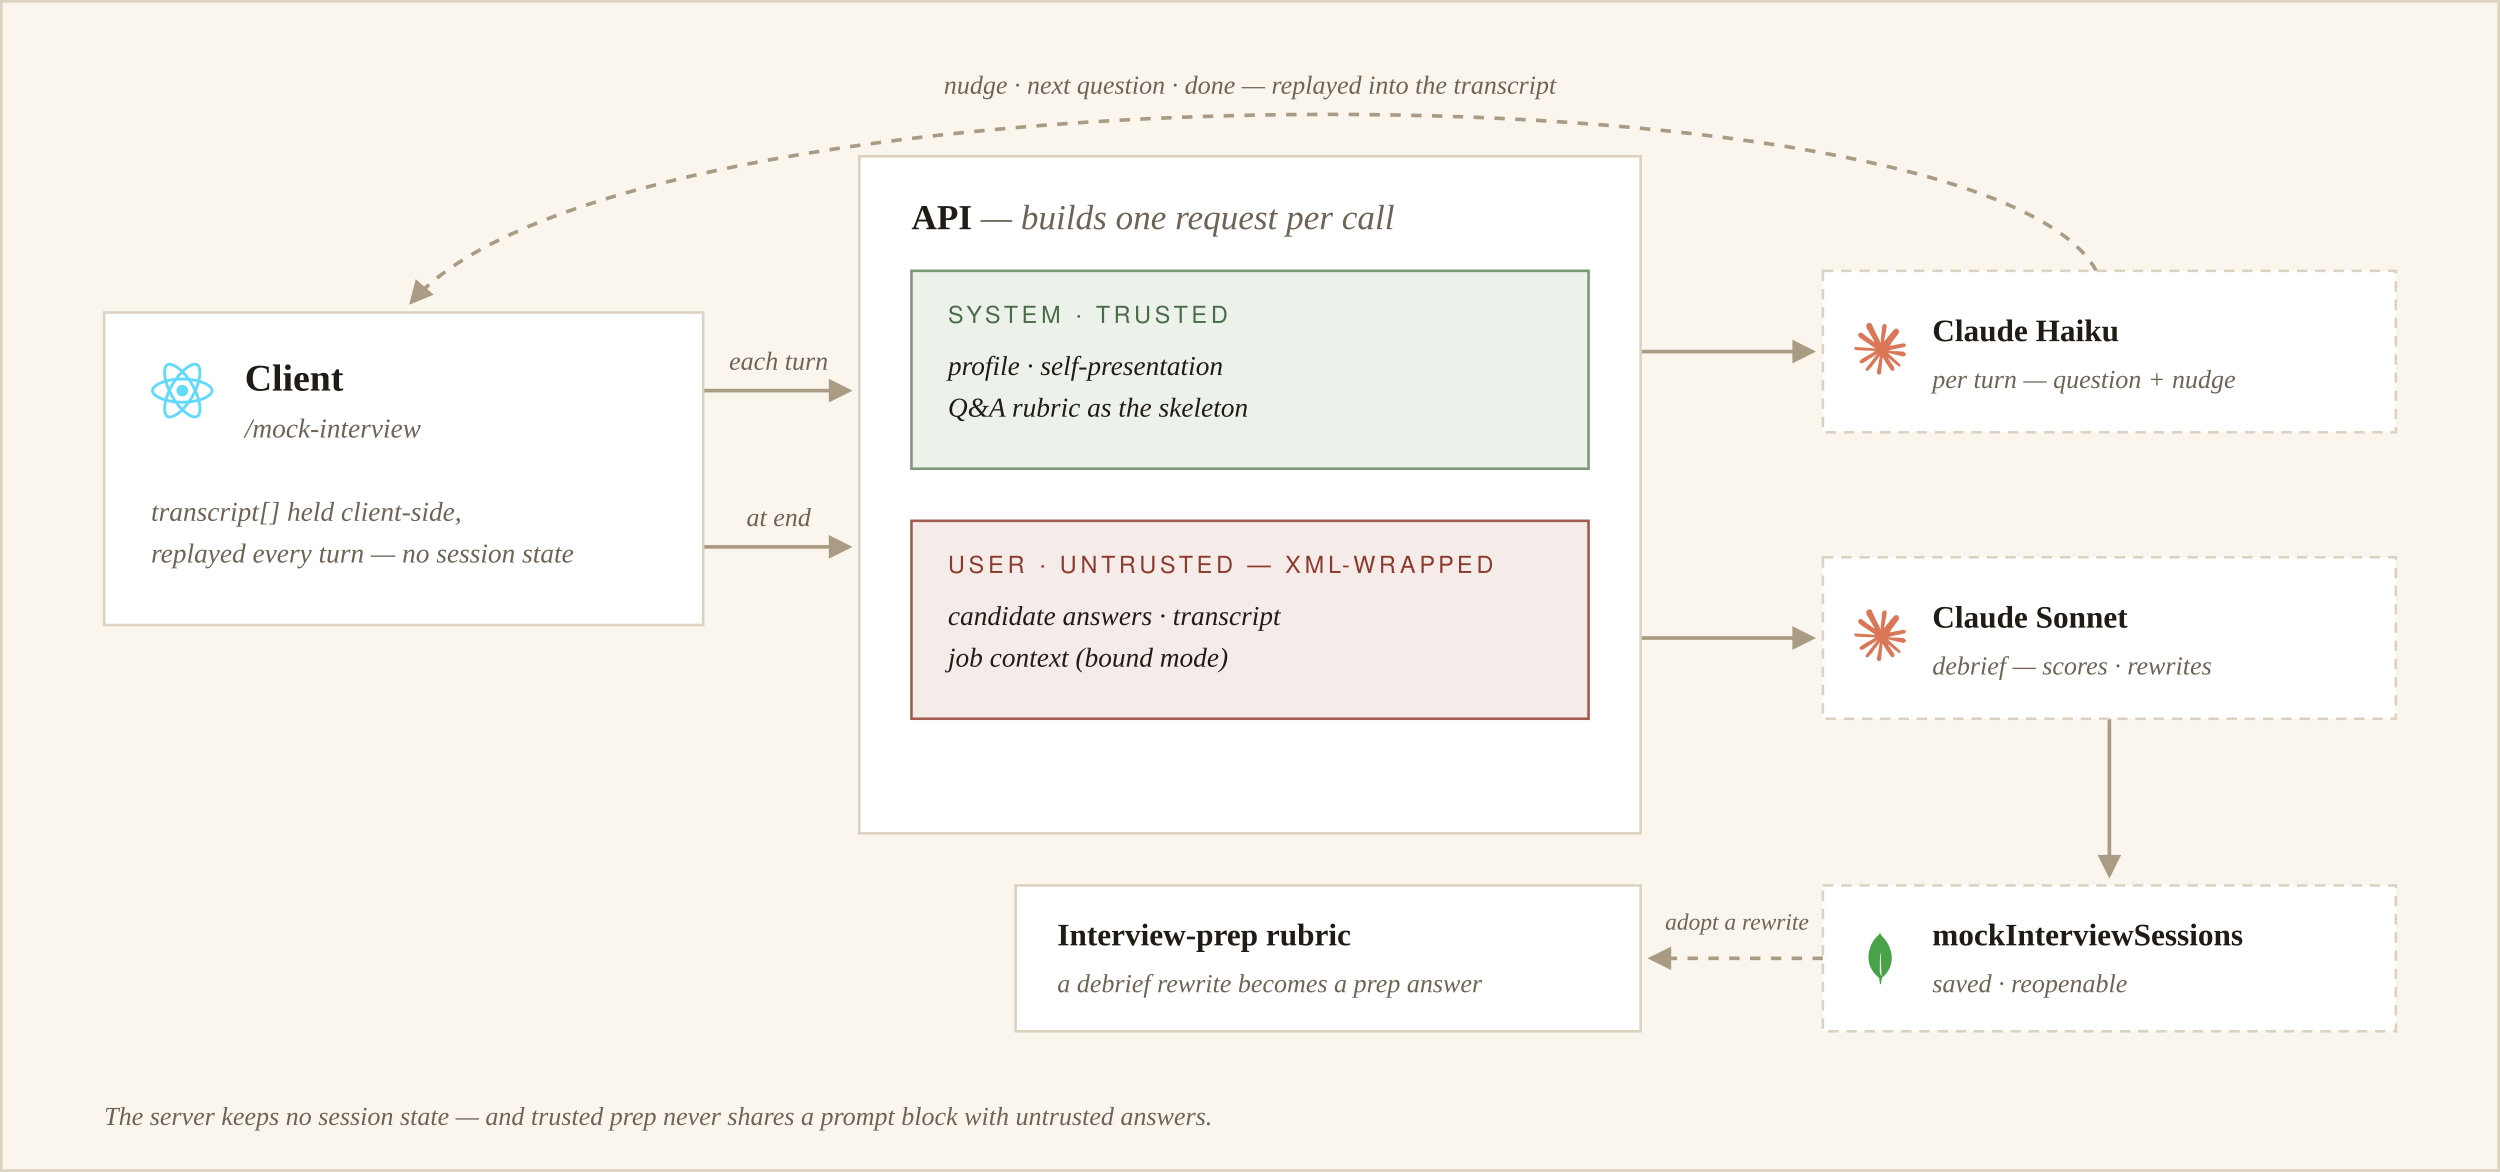
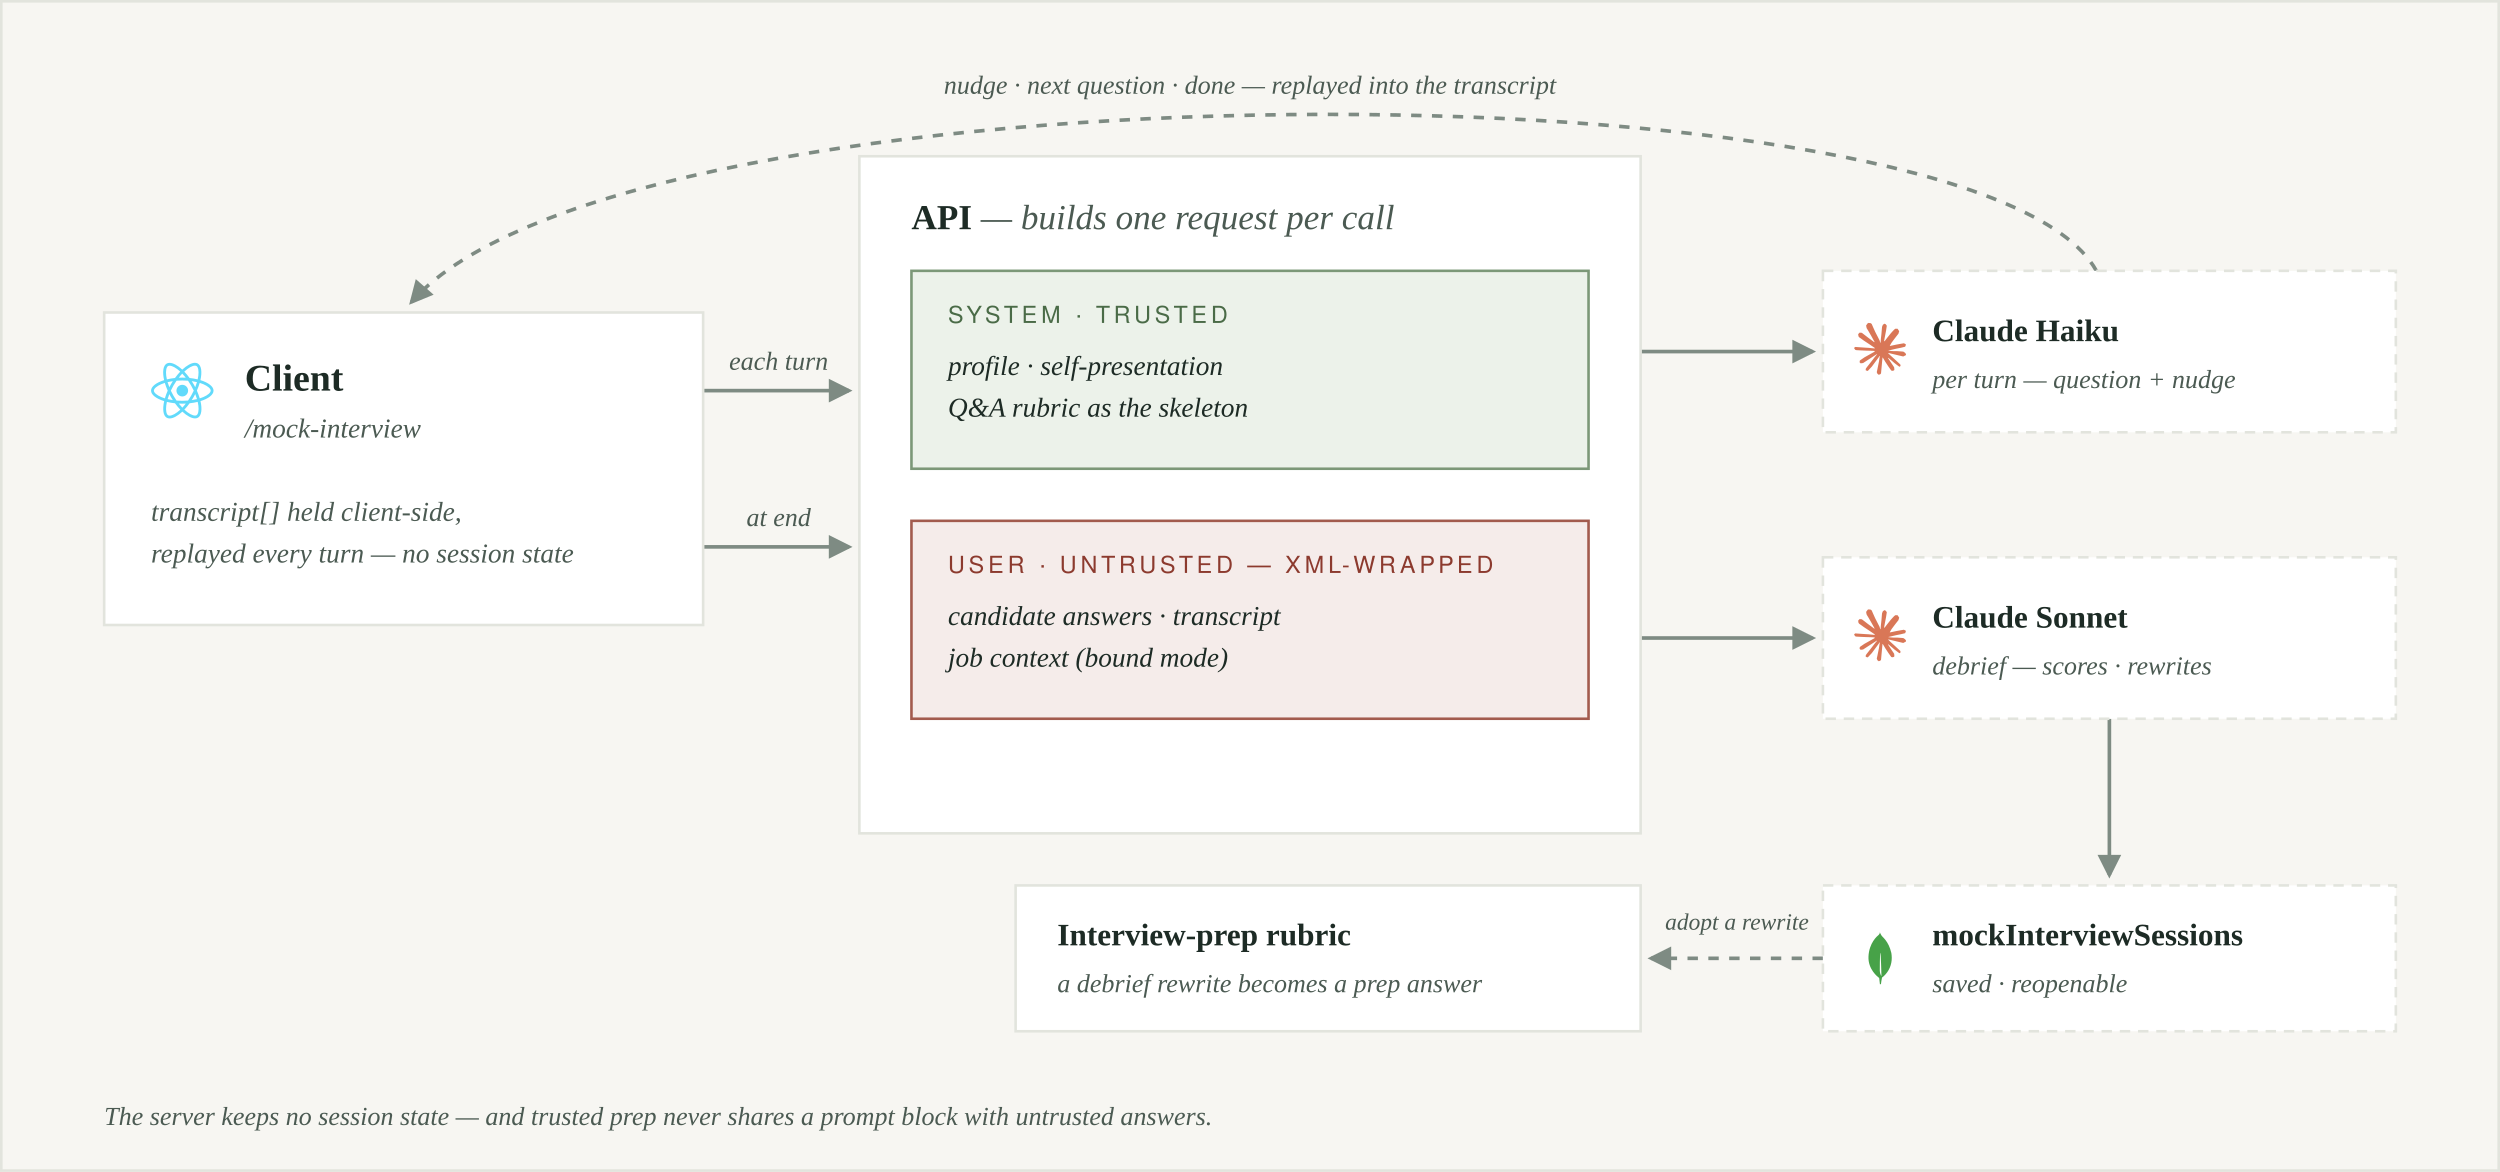
<svg xmlns="http://www.w3.org/2000/svg" viewBox="0 0 960 450" font-family="Georgia, 'Times New Roman', serif">
  <defs>
    <marker id="arr" viewBox="0 0 10 10" refX="8.5" refY="5" markerWidth="6.5" markerHeight="6.5" orient="auto-start-reverse">
-       <path d="M0 0 L10 5 L0 10 z" fill="#A99B84" />
+       <path d="M0 0 L10 5 L0 10 z" fill="#7e8b83" />
    </marker>
    <path id="icoReact" d="M14.23 12.004a2.236 2.236 0 0 1-2.235 2.236 2.236 2.236 0 0 1-2.236-2.236 2.236 2.236 0 0 1 2.235-2.236 2.236 2.236 0 0 1 2.236 2.236zm2.648-10.69c-1.346 0-3.107.96-4.888 2.622-1.78-1.653-3.542-2.602-4.887-2.602-.41 0-.783.093-1.106.278-1.375.793-1.683 3.264-.973 6.365C1.98 8.917 0 10.42 0 12.004c0 1.59 1.99 3.097 5.043 4.03-.704 3.113-.39 5.588.988 6.38.32.187.69.275 1.102.275 1.345 0 3.107-.96 4.888-2.624 1.78 1.654 3.542 2.603 4.887 2.603.41 0 .783-.09 1.106-.275 1.374-.792 1.683-3.263.973-6.365C22.02 15.096 24 13.59 24 12.004c0-1.59-1.99-3.097-5.043-4.032.704-3.11.39-5.587-.988-6.38-.318-.184-.688-.277-1.092-.278zm-.005 1.09v.006c.225 0 .406.044.558.127.666.382.955 1.835.73 3.704-.054.46-.142.945-.25 1.44-.96-.236-2.006-.417-3.107-.534-.66-.905-1.345-1.727-2.035-2.447 1.592-1.48 3.087-2.292 4.105-2.295zm-9.77.02c1.012 0 2.514.808 4.11 2.28-.686.72-1.37 1.537-2.02 2.442-1.107.117-2.154.298-3.113.538-.112-.49-.195-.964-.254-1.42-.23-1.868.054-3.32.714-3.707.19-.09.4-.127.563-.132zm4.882 3.05c.455.468.91.992 1.36 1.564-.44-.02-.89-.034-1.345-.034-.46 0-.915.01-1.36.034.44-.572.895-1.096 1.345-1.565zM12 8.1c.74 0 1.477.034 2.202.093.406.582.802 1.203 1.183 1.86.372.64.71 1.29 1.018 1.946-.308.655-.646 1.31-1.013 1.95-.38.66-.773 1.288-1.18 1.87-.728.063-1.466.098-2.21.098-.74 0-1.477-.035-2.202-.093-.406-.582-.802-1.204-1.183-1.86-.372-.64-.71-1.29-1.018-1.946.303-.657.646-1.313 1.013-1.954.38-.66.773-1.286 1.18-1.868.728-.064 1.466-.098 2.21-.098zm-3.635.254c-.24.377-.48.763-.704 1.16-.225.39-.435.782-.635 1.174-.265-.656-.49-1.31-.676-1.947.64-.15 1.315-.283 2.015-.386zm7.26 0c.695.103 1.365.23 2.006.387-.18.632-.405 1.282-.66 1.933-.2-.39-.41-.783-.64-1.174-.225-.392-.465-.774-.705-1.146zm3.063.675c.484.15.944.317 1.375.498 1.732.74 2.852 1.708 2.852 2.476-.005.768-1.125 1.74-2.857 2.475-.42.18-.88.342-1.355.493-.28-.958-.646-1.956-1.1-2.98.45-1.017.81-2.01 1.085-2.964zm-13.395.004c.278.96.645 1.957 1.1 2.98-.45 1.017-.812 2.01-1.086 2.964-.484-.15-.944-.318-1.37-.5-1.732-.737-2.852-1.706-2.852-2.474 0-.768 1.12-1.742 2.852-2.476.42-.18.88-.342 1.356-.494zm11.678 4.28c.265.657.49 1.312.676 1.948-.64.157-1.316.29-2.016.39.24-.375.48-.762.705-1.158.225-.39.435-.788.636-1.18zm-9.945.02c.2.392.41.783.64 1.175.23.39.465.772.705 1.143-.695-.102-1.365-.23-2.006-.386.18-.63.406-1.282.66-1.933zM17.92 16.32c.112.493.2.968.254 1.423.23 1.868-.054 3.32-.714 3.708-.147.09-.338.128-.563.128-1.012 0-2.514-.807-4.11-2.28.686-.72 1.37-1.536 2.02-2.44 1.107-.118 2.154-.3 3.113-.54zm-11.83.01c.96.234 2.006.415 3.107.532.66.905 1.345 1.727 2.035 2.446-1.595 1.483-3.092 2.295-4.11 2.295-.22-.005-.406-.05-.553-.132-.666-.38-.955-1.834-.73-3.703.054-.46.142-.944.25-1.438zm4.56.64c.44.02.89.034 1.345.034.46 0 .915-.01 1.36-.034-.44.572-.895 1.095-1.345 1.565-.455-.47-.91-.993-1.36-1.565z" />
    <path id="icoClaude" d="m4.714 15.956 4.717-2.647.079-.231-.079-.128h-.231l-.789-.049-2.696-.073-2.337-.097-2.265-.121-.571-.121-.534-.704.055-.352.48-.322.686.061 1.518.103 2.277.158 1.651.097 2.447.255h.389l.055-.158-.134-.097-.103-.097L6.973 9.836l-2.55-1.688-1.336-.971-.723-.492-.364-.461-.158-1.008.656-.723.88.061.225.061.892.686 1.906 1.475 2.489 1.834.364.303.146-.103.018-.073-.164-.273-1.354-2.447-1.445-2.489-.643-1.032-.17-.619c-.061-.255-.103-.467-.103-.729L6.287.134 6.7 0l.996.134.419.364.619 1.415 1.002 2.228 1.554 3.03.455.898.243.832.091.255h.158v-.146l.128-1.706.237-2.095.231-2.696.079-.759.376-.911.747-.492.583.279.48.686-.067.443-.285 1.852-.559 2.902-.364 1.943h.212l.243-.243.984-1.305 1.651-2.064.729-.82.85-.905.546-.431h1.032l.759 1.129-.34 1.166-1.062 1.348-.88 1.141-1.263 1.7-.789 1.36.073.109.188-.018 2.853-.607 1.542-.279 1.84-.316.832.389.091.395-.328.807-1.967.486-2.307.461-3.436.814-.043.03.049.061 1.548.146.662.036h1.621l3.018.225.789.522.474.638-.079.486-1.214.619-1.639-.389-3.825-.911-1.311-.328h-.182v.109l1.093 1.069 2.003 1.809 2.507 2.331.128.577-.322.455-.34-.049-2.204-1.657-.85-.747-1.925-1.621h-.128v.17l.443.65 2.344 3.521.121 1.081-.17.352-.607.212-.668-.121-1.372-1.925L14.38 17.959l-1.141-1.943-.14.079-.674 7.255-.316.37-.729.279-.607-.461-.322-.747.322-1.475.389-1.925.316-1.53.285-1.9.17-.631-.012-.043-.14.018-1.433 1.967-2.18 2.945-1.724 1.846-.413.164-.716-.37.067-.662.401-.589 2.386-3.036 1.439-1.882.929-1.087-.006-.158h-.055l-6.338 4.116-1.129.146-.486-.455.061-.747.231-.243 1.906-1.311Z" />
    <path id="icoMongo" d="M17.193 9.555c-1.264-5.58-4.252-7.414-4.573-8.115-.28-.394-.53-.954-.735-1.44-.036.495-.055.685-.523 1.184-.723.566-4.438 3.682-4.74 10.02-.282 5.912 4.27 9.435 4.888 9.884l.07.05A73.49 73.49 0 0111.91 24h.481c.114-1.032.284-2.056.51-3.07.417-.296.604-.463.85-.693a11.342 11.342 0 003.639-8.464c.01-.814-.103-1.662-.197-2.218zm-5.336 8.195s0-8.291.275-8.29c.213 0 .49 10.695.49 10.695-.381-.045-.765-1.76-.765-2.405z" />
  </defs>
-   <rect x="0" y="0" width="960" height="450" fill="#FAF6EE" />
-   <rect x="0.5" y="0.5" width="959" height="449" fill="none" stroke="#DCD2C0" />
-   <g stroke="#A99B84" fill="none" stroke-width="1.4" marker-end="url(#arr)">
+   <rect x="0" y="0" width="960" height="450" fill="#f7f6f2" />
+   <rect x="0.5" y="0.5" width="959" height="449" fill="none" stroke="#e2e4dd" />
+   <g stroke="#7e8b83" fill="none" stroke-width="1.4" marker-end="url(#arr)">
    <path d="M270,150 H326" />
    <path d="M270,210 H326" />
    <path d="M630,135 H696" />
    <path d="M630,245 H696" />
    <path d="M805,104 C 760,22 240,22 158,116" stroke-dasharray="4 4" />
    <path d="M810,276 V336" />
    <path d="M700,368 H634" stroke-dasharray="4 4" />
  </g>
-   <g font-style="italic" font-size="10" fill="#6E6355" text-anchor="middle">
+   <g font-style="italic" font-size="10" fill="#4b5a52" text-anchor="middle">
    <text x="299" y="142">each turn</text>
    <text x="299" y="202">at end</text>
    <text x="480" y="36">nudge · next question · done — replayed into the transcript</text>
    <text x="667" y="357" font-size="9">adopt a rewrite</text>
  </g>
-   <rect x="40" y="120" width="230" height="120" fill="#FFFFFF" stroke="#DCD2C0" />
+   <rect x="40" y="120" width="230" height="120" fill="#FFFFFF" stroke="#e2e4dd" />
  <use href="#icoReact" transform="translate(58,138)" fill="#61DAFB" />
-   <text x="94" y="150" font-size="14.5" font-weight="700" fill="#201B15">Client</text>
-   <text x="94" y="168" font-size="10.5" font-style="italic" fill="#6E6355">/mock-interview</text>
-   <text x="58" y="200" font-size="10.5" font-style="italic" fill="#6E6355">transcript[] held client-side,</text>
-   <text x="58" y="216" font-size="10.5" font-style="italic" fill="#6E6355">replayed every turn — no session state</text>
-   <rect x="330" y="60" width="300" height="260" fill="#FFFFFF" stroke="#DCD2C0" />
-   <text x="350" y="88" font-size="13.5" font-weight="700" fill="#201B15">API <tspan font-weight="400" font-style="italic" fill="#6E6355">— builds one request per call</tspan>
+   <text x="94" y="150" font-size="14.5" font-weight="700" fill="#1d2b25">Client</text>
+   <text x="94" y="168" font-size="10.5" font-style="italic" fill="#4b5a52">/mock-interview</text>
+   <text x="58" y="200" font-size="10.5" font-style="italic" fill="#4b5a52">transcript[] held client-side,</text>
+   <text x="58" y="216" font-size="10.5" font-style="italic" fill="#4b5a52">replayed every turn — no session state</text>
+   <rect x="330" y="60" width="300" height="260" fill="#FFFFFF" stroke="#e2e4dd" />
+   <text x="350" y="88" font-size="13.5" font-weight="700" fill="#1d2b25">API <tspan font-weight="400" font-style="italic" fill="#4b5a52">— builds one request per call</tspan>
  </text>
  <rect x="350" y="104" width="260" height="76" fill="#ECF2EA" stroke="#7C9878" />
  <text x="364" y="124" font-family="Helvetica, Arial, sans-serif" font-size="9" letter-spacing="1.5" fill="#4A6B47">SYSTEM · TRUSTED</text>
-   <text x="364" y="144" font-size="10.5" font-style="italic" fill="#201B15">profile · self-presentation</text>
-   <text x="364" y="160" font-size="10.5" font-style="italic" fill="#201B15">Q&amp;A rubric as the skeleton</text>
+   <text x="364" y="144" font-size="10.5" font-style="italic" fill="#1d2b25">profile · self-presentation</text>
+   <text x="364" y="160" font-size="10.5" font-style="italic" fill="#1d2b25">Q&amp;A rubric as the skeleton</text>
  <rect x="350" y="200" width="260" height="76" fill="#F5ECEA" stroke="#A25B4E" />
  <text x="364" y="220" font-family="Helvetica, Arial, sans-serif" font-size="9" letter-spacing="1.5" fill="#8C3A2E">USER · UNTRUSTED — XML-WRAPPED</text>
-   <text x="364" y="240" font-size="10.5" font-style="italic" fill="#201B15">candidate answers · transcript</text>
-   <text x="364" y="256" font-size="10.5" font-style="italic" fill="#201B15">job context (bound mode)</text>
-   <rect x="700" y="104" width="220" height="62" fill="#FFFFFF" stroke="#DCD2C0" stroke-dasharray="4 3" />
+   <text x="364" y="240" font-size="10.5" font-style="italic" fill="#1d2b25">candidate answers · transcript</text>
+   <text x="364" y="256" font-size="10.5" font-style="italic" fill="#1d2b25">job context (bound mode)</text>
+   <rect x="700" y="104" width="220" height="62" fill="#FFFFFF" stroke="#e2e4dd" stroke-dasharray="4 3" />
  <use href="#icoClaude" transform="translate(712,124) scale(0.83)" fill="#D97757" />
-   <text x="742" y="131" font-size="12" font-weight="600" fill="#201B15">Claude Haiku</text>
-   <text x="742" y="149" font-size="10" font-style="italic" fill="#6E6355">per turn — question + nudge</text>
-   <rect x="700" y="214" width="220" height="62" fill="#FFFFFF" stroke="#DCD2C0" stroke-dasharray="4 3" />
+   <text x="742" y="131" font-size="12" font-weight="600" fill="#1d2b25">Claude Haiku</text>
+   <text x="742" y="149" font-size="10" font-style="italic" fill="#4b5a52">per turn — question + nudge</text>
+   <rect x="700" y="214" width="220" height="62" fill="#FFFFFF" stroke="#e2e4dd" stroke-dasharray="4 3" />
  <use href="#icoClaude" transform="translate(712,234) scale(0.83)" fill="#D97757" />
-   <text x="742" y="241" font-size="12" font-weight="600" fill="#201B15">Claude Sonnet</text>
-   <text x="742" y="259" font-size="10" font-style="italic" fill="#6E6355">debrief — scores · rewrites</text>
-   <rect x="700" y="340" width="220" height="56" fill="#FFFFFF" stroke="#DCD2C0" stroke-dasharray="4 3" />
+   <text x="742" y="241" font-size="12" font-weight="600" fill="#1d2b25">Claude Sonnet</text>
+   <text x="742" y="259" font-size="10" font-style="italic" fill="#4b5a52">debrief — scores · rewrites</text>
+   <rect x="700" y="340" width="220" height="56" fill="#FFFFFF" stroke="#e2e4dd" stroke-dasharray="4 3" />
  <use href="#icoMongo" transform="translate(712,358) scale(0.83)" fill="#47A248" />
-   <text x="742" y="363" font-size="12" font-weight="600" fill="#201B15">mockInterviewSessions</text>
-   <text x="742" y="381" font-size="10" font-style="italic" fill="#6E6355">saved · reopenable</text>
-   <rect x="390" y="340" width="240" height="56" fill="#FFFFFF" stroke="#DCD2C0" />
-   <text x="406" y="363" font-size="12" font-weight="600" fill="#201B15">Interview-prep rubric</text>
-   <text x="406" y="381" font-size="10" font-style="italic" fill="#6E6355">a debrief rewrite becomes a prep answer</text>
-   <text x="40" y="432" font-size="10" font-style="italic" fill="#6E6355">The server keeps no session state — and trusted prep never shares a prompt block with untrusted answers.</text>
+   <text x="742" y="363" font-size="12" font-weight="600" fill="#1d2b25">mockInterviewSessions</text>
+   <text x="742" y="381" font-size="10" font-style="italic" fill="#4b5a52">saved · reopenable</text>
+   <rect x="390" y="340" width="240" height="56" fill="#FFFFFF" stroke="#e2e4dd" />
+   <text x="406" y="363" font-size="12" font-weight="600" fill="#1d2b25">Interview-prep rubric</text>
+   <text x="406" y="381" font-size="10" font-style="italic" fill="#4b5a52">a debrief rewrite becomes a prep answer</text>
+   <text x="40" y="432" font-size="10" font-style="italic" fill="#4b5a52">The server keeps no session state — and trusted prep never shares a prompt block with untrusted answers.</text>
</svg>
